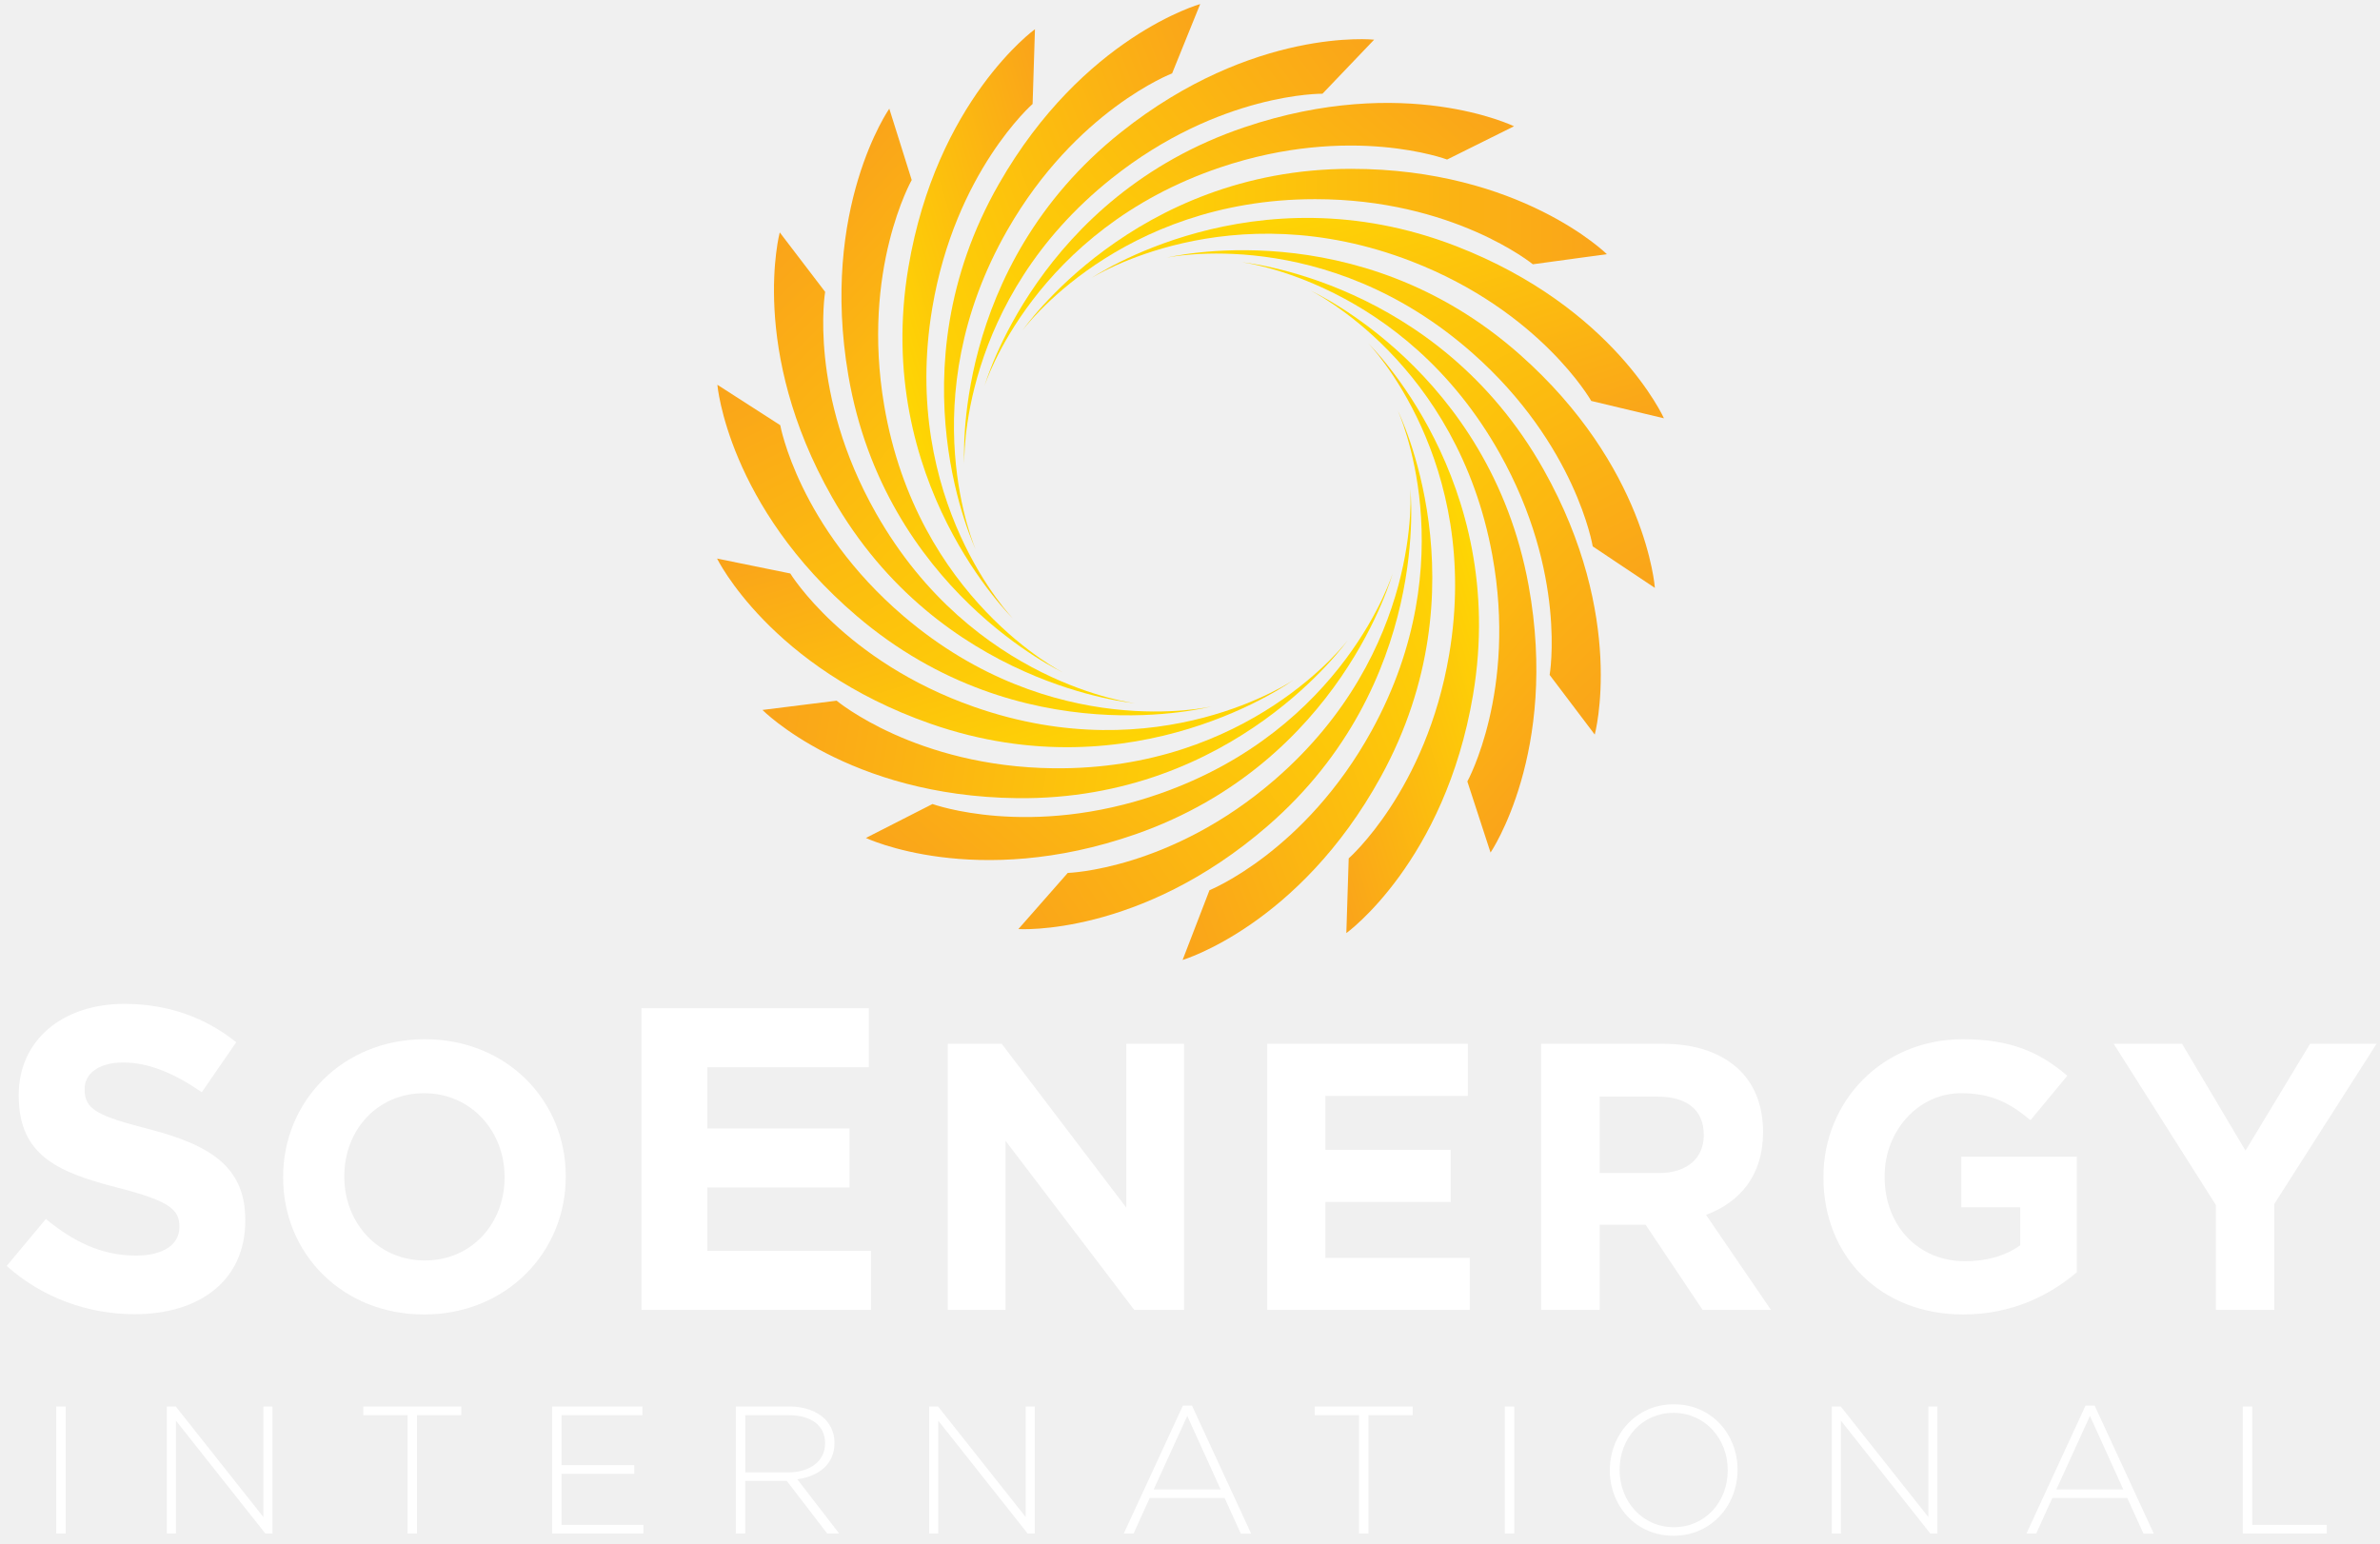
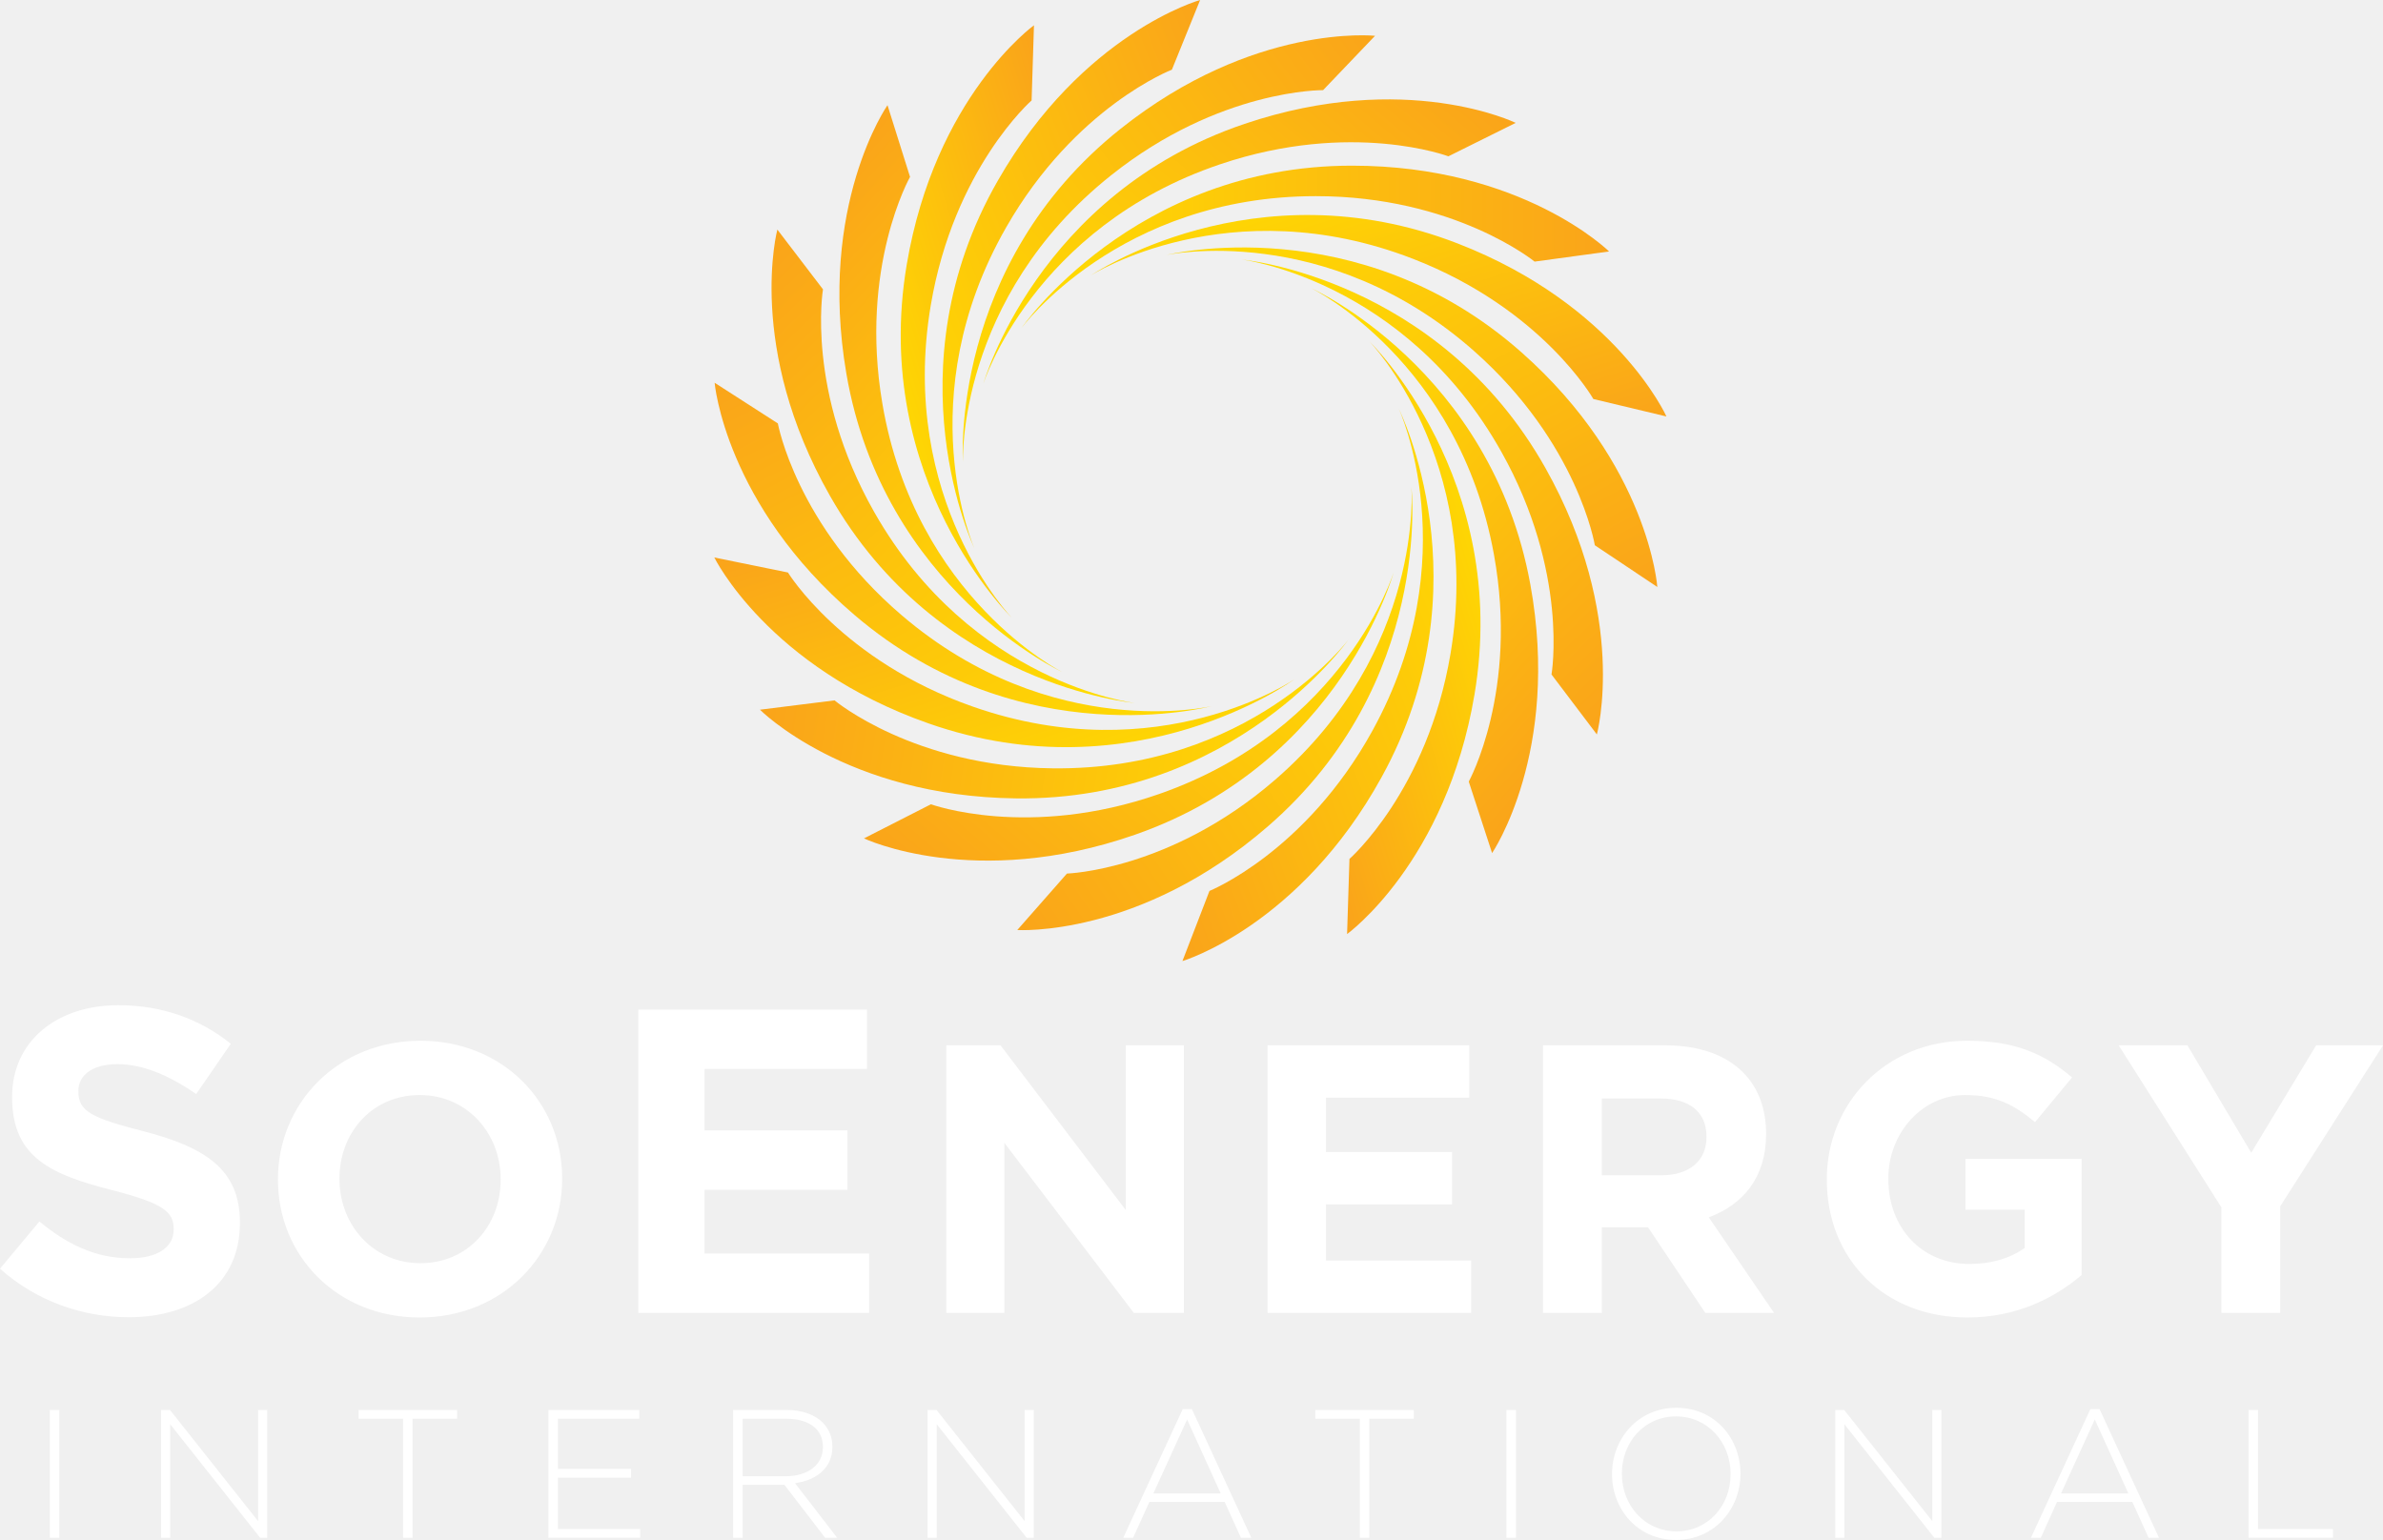
- <svg xmlns="http://www.w3.org/2000/svg" width="293" height="190" viewBox="0 0 293 190">
+ <svg xmlns="http://www.w3.org/2000/svg" viewBox="0 0 291.752 188.582" height="188.582" width="291.752">
  <defs>
-     <linearGradient x1=".303%" y1="50.004%" x2="100.302%" y2="50.004%" id="a">
-       <stop stop-color="#FD0" offset="0%" />
-       <stop stop-color="#FAA41A" offset="100%" />
+     <linearGradient gradientUnits="userSpaceOnUse" gradientTransform="scale(1.90125 .52597)" id="a" y2="58.446" x2="57.857" y1="58.446" x1="20.012">
+       <stop offset="0%" stop-color="#FD0" />
+       <stop offset="100%" stop-color="#FAA41A" />
    </linearGradient>
-     <linearGradient x1="10.952%" y1="-15.714%" x2="100.612%" y2="99.003%" id="b">
-       <stop stop-color="#FD0" offset="0%" />
-       <stop stop-color="#FAA41A" offset="100%" />
+     <linearGradient gradientUnits="userSpaceOnUse" gradientTransform="scale(1.20255 .83157)" id="b" y2="86.546" x2="96.512" y1="29.187" x1="51.681">
+       <stop offset="0%" stop-color="#FD0" />
+       <stop offset="100%" stop-color="#FAA41A" />
    </linearGradient>
-     <linearGradient x1="5.587%" y1="-7.07%" x2="100.767%" y2="98.453%" id="c">
-       <stop stop-color="#FD0" offset="0%" />
-       <stop stop-color="#FAA41A" offset="100%" />
+     <linearGradient gradientUnits="userSpaceOnUse" gradientTransform="scale(1.69022 .59164)" id="c" y2="86.403" x2="69.429" y1="42.398" x1="29.737">
+       <stop offset="0%" stop-color="#FD0" />
+       <stop offset="100%" stop-color="#FAA41A" />
    </linearGradient>
-     <linearGradient x1="-4.68%" y1="72.784%" x2="99.927%" y2="6.623%" id="d">
-       <stop stop-color="#FD0" offset="0%" />
-       <stop stop-color="#FAA41A" offset="100%" />
+     <linearGradient gradientUnits="userSpaceOnUse" gradientTransform="scale(1.36844 .73076)" id="d" y2="20.494" x2="71.838" y1="52.005" x1="22.017">
+       <stop offset="0%" stop-color="#FD0" />
+       <stop offset="100%" stop-color="#FAA41A" />
    </linearGradient>
-     <linearGradient x1="-11.103%" y1="84.256%" x2="100.415%" y2="-1.557%" id="e">
-       <stop stop-color="#FD0" offset="0%" />
-       <stop stop-color="#FAA41A" offset="100%" />
+     <linearGradient gradientUnits="userSpaceOnUse" gradientTransform="scale(.98291 1.01738)" id="e" y2="3.941" x2="82.756" y1="48.019" x1="25.474">
+       <stop offset="0%" stop-color="#FD0" />
+       <stop offset="100%" stop-color="#FAA41A" />
    </linearGradient>
-     <linearGradient x1="64.151%" y1="102.641%" x2="19.702%" y2=".363%" id="f">
-       <stop stop-color="#FD0" offset="0%" />
-       <stop stop-color="#FAA41A" offset="100%" />
+     <linearGradient gradientUnits="userSpaceOnUse" gradientTransform="scale(.62672 1.59562)" id="f" y2="8.543" x2="33.387" y1="53.033" x1="52.722">
+       <stop offset="0%" stop-color="#FD0" />
+       <stop offset="100%" stop-color="#FAA41A" />
    </linearGradient>
-     <linearGradient x1="-14.417%" y1="92.166%" x2="99.037%" y2="-.876%" id="g">
-       <stop stop-color="#FD0" offset="0%" />
-       <stop stop-color="#FAA41A" offset="100%" />
+     <linearGradient gradientUnits="userSpaceOnUse" gradientTransform="scale(.68529 1.45924)" id="g" y2="-.061" x2="86.698" y1="42.759" x1="34.485">
+       <stop offset="0%" stop-color="#FD0" />
+       <stop offset="100%" stop-color="#FAA41A" />
    </linearGradient>
-     <linearGradient x1="23.004%" y1="98.205%" x2="96.325%" y2=".36%" id="h">
-       <stop stop-color="#FD0" offset="0%" />
-       <stop stop-color="#FAA41A" offset="100%" />
+     <linearGradient gradientUnits="userSpaceOnUse" gradientTransform="scale(.4741 2.10924)" id="h" y2="1.828" x2="81.787" y1="35.496" x1="56.558">
+       <stop offset="0%" stop-color="#FD0" />
+       <stop offset="100%" stop-color="#FAA41A" />
    </linearGradient>
-     <linearGradient x1="80.945%" y1="109.033%" x2=".931%" y2="1.02%" id="i">
-       <stop stop-color="#FD0" offset="0%" />
-       <stop stop-color="#FAA41A" offset="100%" />
+     <linearGradient gradientUnits="userSpaceOnUse" gradientTransform="scale(.87548 1.14224)" id="i" y2="25.569" x2="8.749" y1="80.385" x1="49.355">
+       <stop offset="0%" stop-color="#FD0" />
+       <stop offset="100%" stop-color="#FAA41A" />
    </linearGradient>
-     <linearGradient x1="95.264%" y1="104.561%" x2="-.366%" y2="2.12%" id="j">
-       <stop stop-color="#FD0" offset="0%" />
-       <stop stop-color="#FAA41A" offset="100%" />
+     <linearGradient gradientUnits="userSpaceOnUse" gradientTransform="scale(1.7486 .57189)" id="j" y2="121.112" x2="-.012" y1="162.718" x1="38.827">
+       <stop offset="0%" stop-color="#FD0" />
+       <stop offset="100%" stop-color="#FAA41A" />
    </linearGradient>
-     <linearGradient x1="88.844%" y1="115.213%" x2="-1.138%" y2=".345%" id="k">
-       <stop stop-color="#FD0" offset="0%" />
-       <stop stop-color="#FAA41A" offset="100%" />
+     <linearGradient gradientUnits="userSpaceOnUse" gradientTransform="scale(1.22248 .818)" id="k" y2="58.083" x2="-.34" y1="115.237" x1="44.432">
+       <stop offset="0%" stop-color="#FD0" />
+       <stop offset="100%" stop-color="#FAA41A" />
    </linearGradient>
-     <linearGradient x1="99.843%" y1="51.17%" x2="-.009%" y2="46.975%" id="l">
-       <stop stop-color="#FD0" offset="0%" />
-       <stop stop-color="#FAA41A" offset="100%" />
+     <linearGradient gradientUnits="userSpaceOnUse" gradientTransform="scale(1.92477 .51954)" id="l" y2="169.303" x2="3.025" y1="170.874" x1="40.405">
+       <stop offset="0%" stop-color="#FD0" />
+       <stop offset="100%" stop-color="#FAA41A" />
    </linearGradient>
-     <linearGradient x1="105.048%" y1="26.625%" x2=".28%" y2="93.764%" id="m">
-       <stop stop-color="#FD0" offset="0%" />
-       <stop stop-color="#FAA41A" offset="100%" />
+     <linearGradient gradientUnits="userSpaceOnUse" gradientTransform="scale(1.35531 .73784)" id="m" y2="140.532" x2="13.83" y1="108.406" x1="63.961">
+       <stop offset="0%" stop-color="#FD0" />
+       <stop offset="100%" stop-color="#FAA41A" />
    </linearGradient>
-     <linearGradient x1="77.024%" y1="1.944%" x2="3.583%" y2="99.787%" id="n">
-       <stop stop-color="#FD0" offset="0%" />
-       <stop stop-color="#FAA41A" offset="100%" />
+     <linearGradient gradientUnits="userSpaceOnUse" gradientTransform="scale(.47439 2.10797)" id="n" y2="54.427" x2="165.042" y1="20.74" x1="190.327">
+       <stop offset="0%" stop-color="#FD0" />
+       <stop offset="100%" stop-color="#FAA41A" />
    </linearGradient>
-     <linearGradient x1="111.953%" y1="14.838%" x2="-.507%" y2="101.719%" id="o">
-       <stop stop-color="#FD0" offset="0%" />
-       <stop stop-color="#FAA41A" offset="100%" />
+     <linearGradient gradientUnits="userSpaceOnUse" gradientTransform="scale(.94414 1.05916)" id="o" y2="108.895" x2="39.281" y1="64.384" x1="96.897">
+       <stop offset="0%" stop-color="#FD0" />
+       <stop offset="100%" stop-color="#FAA41A" />
    </linearGradient>
-     <linearGradient x1="114.978%" y1="6.749%" x2="1.991%" y2="100.033%" id="p">
-       <stop stop-color="#FD0" offset="0%" />
-       <stop stop-color="#FAA41A" offset="100%" />
+     <linearGradient gradientUnits="userSpaceOnUse" gradientTransform="scale(.6743 1.48303)" id="p" y2="79.712" x2="86.257" y1="37.183" x1="137.768">
+       <stop offset="0%" stop-color="#FD0" />
+       <stop offset="100%" stop-color="#FAA41A" />
    </linearGradient>
-     <linearGradient x1="34.801%" y1="-3.524%" x2="81.2%" y2="98.908%" id="q">
-       <stop stop-color="#FD0" offset="0%" />
-       <stop stop-color="#FAA41A" offset="100%" />
+     <linearGradient gradientUnits="userSpaceOnUse" gradientTransform="scale(.63362 1.57824)" id="q" y2="66.03" x2="151.326" y1="21.138" x1="130.991">
+       <stop offset="0%" stop-color="#FD0" />
+       <stop offset="100%" stop-color="#FAA41A" />
    </linearGradient>
-     <linearGradient x1="19.601%" y1="-8.391%" x2="99.412%" y2="99.532%" id="r">
-       <stop stop-color="#FD0" offset="0%" />
-       <stop stop-color="#FAA41A" offset="100%" />
+     <linearGradient gradientUnits="userSpaceOnUse" gradientTransform="scale(.87192 1.1469)" id="r" y2="78.619" x2="124.752" y1="23.895" x1="84.283">
+       <stop offset="0%" stop-color="#FD0" />
+       <stop offset="100%" stop-color="#FAA41A" />
    </linearGradient>
  </defs>
  <g fill="none">
-     <path d="M.823 155.863l4.824-5.784c3.34 2.76 6.84 4.51 11.082 4.51 3.34 0 5.355-1.326 5.355-3.502v-.106c0-2.07-1.273-3.13-7.477-4.722-7.476-1.911-12.3-3.98-12.3-11.358v-.106c0-6.74 5.409-11.197 12.99-11.197 5.407 0 10.02 1.697 13.784 4.724l-4.24 6.155c-3.288-2.282-6.522-3.662-9.65-3.662s-4.772 1.433-4.772 3.237v.106c0 2.441 1.591 3.237 8.006 4.882 7.528 1.963 11.77 4.67 11.77 11.144v.106c0 7.376-5.619 11.516-13.626 11.516-5.62.001-11.292-1.962-15.746-5.943zm34.032-10.875v-.094c0-9.314 7.341-16.944 17.443-16.944 10.101 0 17.35 7.537 17.35 16.85v.094c0 9.316-7.34 16.945-17.443 16.945-10.101 0-17.35-7.536-17.35-16.851zm27.264 0v-.094c0-5.617-4.115-10.297-9.914-10.297-5.8 0-9.82 4.588-9.82 10.204v.093c0 5.616 4.115 10.297 9.913 10.297 5.8 0 9.82-4.587 9.82-10.203zM78.97 124.13h27.994v7.269H87.082v7.535h17.497v7.271H87.082v7.801h20.148v7.27H78.97zm37.707 4.383h6.642l15.339 20.173v-20.173h7.107v32.764h-6.126l-15.853-20.828v20.828h-7.109zm39.335 0h24.693v6.412h-17.538v6.647h15.432v6.413h-15.432v6.88h17.772v6.413h-24.927zm33.72 0h14.965c4.164 0 7.391 1.17 9.541 3.324 1.824 1.825 2.808 4.4 2.808 7.488v.094c0 5.29-2.853 8.612-7.016 10.156l7.995 11.702h-8.417l-7.016-10.484h-5.657v10.484h-7.203v-32.764zm14.497 15.913c3.51 0 5.52-1.872 5.52-4.634v-.094c0-3.09-2.15-4.681-5.659-4.681h-7.154v9.408h7.293v.001zm20.253.562v-.094c0-9.314 7.25-16.944 17.163-16.944 5.895 0 9.446 1.591 12.862 4.494l-4.535 5.475c-2.526-2.106-4.772-3.322-8.56-3.322-5.237 0-9.399 4.634-9.399 10.204v.093c0 5.99 4.113 10.391 9.914 10.391 2.62 0 4.958-.655 6.782-1.966v-4.681h-7.25v-6.225h14.216v14.23c-3.366 2.855-7.995 5.194-13.982 5.194-10.197.002-17.211-7.16-17.211-16.85zm48.312 3.37l-12.58-19.845h8.417l7.811 13.153 7.95-13.153h8.183l-12.581 19.705v13.059h-7.2zM6.923 173.166h1.161v15.647h-1.16zm13.62 0h1.094l10.787 13.612v-13.612h1.117v15.647h-.87L21.66 174.91v13.903h-1.117zm29.63 1.072h-5.45v-1.072h12.061v1.072h-5.45v14.575h-1.16v-14.575zm17.795-1.072h11.121v1.072h-9.96v6.148h8.955v1.072h-8.955v6.281H79.2v1.073H67.968zm22.619 0h6.565c1.92 0 3.461.603 4.4 1.542a4.127 4.127 0 0 1 1.182 2.906v.044c0 2.616-1.943 4.113-4.578 4.47l5.159 6.685h-1.473l-4.981-6.483h-5.114v6.483h-1.162v-15.647h.002zm6.432 8.115c2.612 0 4.556-1.32 4.556-3.577v-.046c0-2.1-1.654-3.42-4.489-3.42H91.75v7.041h5.27v.002zm17.371-8.115h1.093l10.788 13.612v-13.612h1.117v15.647h-.871l-11.01-13.903v13.903h-1.117zm31.237-.112h1.116l7.28 15.76h-1.272l-1.988-4.382h-9.223l-1.988 4.381h-1.205l7.28-15.759zm4.645 10.328l-4.109-9.053-4.132 9.053h8.24zm17.034-9.144h-5.449v-1.072h12.058v1.072h-5.448v14.575h-1.161v-14.575zm17.95-1.072h1.164v15.647h-1.164zm12.929 7.868v-.044c0-4.27 3.149-8.093 7.882-8.093 4.736 0 7.84 3.778 7.84 8.048.022.022.022.022 0 .045 0 4.268-3.15 8.092-7.883 8.092-4.734 0-7.84-3.778-7.84-8.048zm14.515 0v-.044c0-3.867-2.813-7.04-6.677-7.04-3.864 0-6.633 3.129-6.633 6.995v.045c0 3.866 2.813 7.041 6.677 7.041 3.864 0 6.633-3.13 6.633-6.997zm12.814-7.868h1.096l10.787 13.612v-13.612h1.116v15.647h-.87l-11.01-13.903v13.903h-1.118v-15.647zm31.238-.112h1.117l7.28 15.76h-1.273l-1.988-4.382h-9.223l-1.988 4.381h-1.203l7.278-15.759zm4.645 10.328l-4.107-9.053-4.132 9.053h8.24zm14.713-10.216h1.163v14.573h9.178v1.073h-10.342z" fill="#FFF" />
-     <path d="M37.829 40.693S49.707 24.52 73.876 24.52c16.987 0 26.792 8.017 26.792 8.017l9.116-1.243S99.151 20.787 78.293 20.787c-26.791.001-40.464 19.906-40.464 19.906z" fill="url(#a)" transform="translate(88.038)" />
-     <path d="M55.564 31.727s19.6-4.244 37.709 11.777c12.726 11.261 14.768 23.768 14.768 23.768l7.651 5.111s-1.015-14.92-16.641-28.746c-20.074-17.76-43.487-11.91-43.487-11.91z" fill="url(#b)" transform="translate(88.038)" />
-     <path d="M46.324 34.232s16.914-10.782 39.452-2.038c15.839 6.146 22.085 17.17 22.085 17.17l8.948 2.137s-6.121-13.643-25.566-21.188c-24.982-9.695-44.919 3.919-44.919 3.919z" fill="url(#c)" transform="translate(88.038)" />
-     <path d="M33.18 47.475s6.086-19.125 28.987-26.857c16.096-5.435 27.946-.976 27.946-.976l8.24-4.095s-13.434-6.55-33.191.121C39.776 24.24 33.179 47.475 33.179 47.475z" fill="url(#d)" transform="translate(88.038)" />
-     <path d="M30.677 57.081s-.768-20.057 18.145-35.12c13.291-10.586 25.95-10.422 25.95-10.422l6.36-6.654S66.274 3.29 49.957 16.289c-20.965 16.695-19.28 40.792-19.28 40.792z" fill="url(#e)" transform="translate(88.038)" />
-     <path d="M42.815 82.788s-17.928-8.996-21.997-32.84c-2.86-16.759 3.384-27.784 3.384-27.784l-2.76-8.784S12.887 25.64 16.4 46.215c4.51 26.437 26.415 36.573 26.415 36.573z" fill="url(#f)" transform="translate(88.038)" />
-     <path d="M32.08 67.657s-8.115-18.358 3.907-39.344C44.433 13.562 56.26 9.035 56.26 9.035L59.717.5S45.32 4.511 34.95 22.62c-13.327 23.264-2.87 45.037-2.87 45.037z" fill="url(#g)" transform="translate(88.038)" />
-     <path d="M36.679 76.173s-13.96-14.41-9.944-38.264c2.82-16.767 12.35-25.11 12.35-25.11l.29-9.204s-12.118 8.748-15.583 29.334C19.341 59.372 36.68 76.173 36.68 76.173z" fill="url(#h)" transform="translate(88.038)" />
-     <path d="M51.675 86.58S31.76 84.238 19.818 63.208c-8.394-14.78-6.274-27.275-6.274-27.275l-5.586-7.318s-3.87 14.446 6.432 32.59c13.24 23.317 37.285 25.377 37.285 25.377z" fill="url(#i)" transform="translate(88.038)" />
-     <path d="M71.257 83.688s-16.55 11.338-39.361 3.346C15.863 81.418 9.254 70.608 9.254 70.608L.239 68.77s6.569 13.432 26.252 20.327c25.29 8.859 44.766-5.408 44.766-5.408z" fill="url(#j)" transform="translate(88.038)" />
-     <path d="M61.102 86.979S41.58 91.56 23.197 75.859C10.273 64.818 8.017 52.35 8.017 52.35l-7.74-4.978S1.55 62.275 17.416 75.825c20.38 17.41 43.687 11.154 43.687 11.154z" fill="url(#k)" transform="translate(88.038)" />
-     <path d="M77.883 78.825S65.825 94.865 41.657 94.59c-16.986-.193-26.699-8.322-26.699-8.322l-9.13 1.142s10.515 10.624 31.368 10.86c26.788.305 40.687-19.446 40.687-19.446z" fill="url(#l)" transform="translate(88.038)" />
-     <path d="M83.414 70.586s-5.896 19.185-28.718 27.148c-16.04 5.598-27.935 1.257-27.935 1.257l-8.199 4.179s13.497 6.416 33.189-.454c25.301-8.83 31.663-32.13 31.663-32.13z" fill="url(#m)" transform="translate(88.038)" />
-     <path d="M80.444 42.31s13.953 14.419 9.924 38.268C87.533 97.342 78 105.683 78 105.683l-.291 9.202s12.12-8.742 15.597-29.323c4.467-26.442-12.863-43.253-12.863-43.253z" fill="url(#n)" transform="translate(88.038)" />
-     <path d="M85.585 60.142S87.18 80.15 68.909 95.983c-12.843 11.13-25.5 11.494-25.5 11.494l-6.077 6.913s14.91.974 30.677-12.688c20.257-17.554 17.576-41.56 17.576-41.56z" fill="url(#o)" transform="translate(88.038)" />
-     <path d="M84.052 50.581S92.474 68.8 80.81 89.986c-8.2 14.89-19.949 19.616-19.949 19.616l-3.31 8.59s14.326-4.25 24.391-22.533c12.93-23.485 2.111-45.078 2.111-45.078z" fill="url(#p)" transform="translate(88.038)" />
-     <path d="M73.334 35.798s18.026 8.797 22.353 32.598c3.043 16.725-3.081 27.818-3.081 27.818l2.856 8.753s8.422-12.353 4.685-32.887c-4.798-26.384-26.813-36.282-26.813-36.282z" fill="url(#q)" transform="translate(88.038)" />
-     <path d="M64.822 32.285s19.907 2.431 31.758 23.513c8.33 14.817 6.157 27.3 6.157 27.3l5.553 7.342s3.933-14.426-6.292-32.618C88.86 34.452 64.822 32.285 64.822 32.285z" fill="url(#r)" transform="translate(88.038)" />
+     <path d="M0 155.363l4.824-5.784c3.34 2.76 6.84 4.51 11.082 4.51 3.34 0 5.355-1.326 5.355-3.502v-.106c0-2.07-1.273-3.13-7.477-4.722-7.476-1.911-12.3-3.98-12.3-11.358v-.106c0-6.74 5.409-11.197 12.99-11.197 5.407 0 10.02 1.697 13.784 4.724l-4.24 6.155c-3.288-2.282-6.522-3.662-9.65-3.662s-4.772 1.433-4.772 3.237v.106c0 2.441 1.591 3.237 8.006 4.882 7.528 1.963 11.77 4.67 11.77 11.144v.106c0 7.376-5.619 11.516-13.626 11.516-5.62.001-11.292-1.962-15.746-5.943zm34.032-10.875v-.094c0-9.314 7.341-16.944 17.443-16.944 10.101 0 17.35 7.537 17.35 16.85v.094c0 9.316-7.34 16.945-17.443 16.945-10.101 0-17.35-7.536-17.35-16.851zm27.264 0v-.094c0-5.617-4.115-10.297-9.914-10.297-5.8 0-9.82 4.588-9.82 10.204v.093c0 5.616 4.115 10.297 9.913 10.297 5.8 0 9.82-4.587 9.82-10.203zm16.851-20.858h27.994v7.269H86.259v7.535h17.497v7.271H86.259v7.801h20.148v7.27h-28.26zm37.707 4.383h6.642l15.339 20.173v-20.173h7.107v32.764h-6.126l-15.853-20.828v20.828h-7.109zm39.335 0h24.693v6.412h-17.538v6.647h15.432v6.413h-15.432v6.88h17.772v6.413h-24.927zm33.72 0h14.965c4.164 0 7.391 1.17 9.541 3.324 1.824 1.825 2.808 4.4 2.808 7.488v.094c0 5.29-2.853 8.612-7.016 10.156l7.995 11.702h-8.417l-7.016-10.484h-5.657v10.484h-7.203zm14.497 15.913c3.51 0 5.52-1.872 5.52-4.634v-.094c0-3.09-2.15-4.681-5.659-4.681h-7.154v9.408h7.293zm20.253.562v-.094c0-9.314 7.25-16.944 17.163-16.944 5.895 0 9.446 1.591 12.862 4.494l-4.535 5.475c-2.526-2.106-4.772-3.322-8.56-3.322-5.237 0-9.399 4.634-9.399 10.204v.093c0 5.99 4.113 10.391 9.914 10.391 2.62 0 4.958-.655 6.782-1.966v-4.681h-7.25v-6.225h14.216v14.23c-3.366 2.855-7.995 5.194-13.982 5.194-10.197.002-17.211-7.16-17.211-16.85zm48.312 3.37l-12.58-19.845h8.417l7.811 13.153 7.95-13.153h8.183l-12.581 19.705v13.059h-7.2zM6.1 172.666h1.161v15.647h-1.16zm13.62 0h1.094l10.787 13.612v-13.612h1.117v15.647h-.87L20.837 174.41v13.903H19.72zm29.63 1.072H43.9v-1.072h12.061v1.072h-5.45v14.575h-1.16v-14.575zm17.795-1.072h11.121v1.072h-9.96v6.148h8.955v1.072h-8.955v6.281h10.071v1.073H67.145zm22.619 0h6.565c1.92 0 3.461.603 4.4 1.542a4.127 4.127 0 0 1 1.182 2.906v.044c0 2.616-1.943 4.113-4.578 4.47l5.159 6.685h-1.473l-4.981-6.483h-5.114v6.483h-1.162v-15.647zm6.432 8.115c2.612 0 4.556-1.32 4.556-3.577v-.046c0-2.1-1.654-3.42-4.489-3.42h-5.336v7.041h5.27v.002zm17.371-8.115h1.093l10.788 13.612v-13.612h1.117v15.647h-.871l-11.01-13.903v13.903h-1.117zm31.237-.112h1.116l7.28 15.76h-1.272l-1.988-4.382h-9.223l-1.988 4.381h-1.205zm4.645 10.328l-4.109-9.053-4.132 9.053h8.24zm17.034-9.144h-5.449v-1.072h12.058v1.072h-5.448v14.575h-1.161zm17.95-1.072h1.164v15.647h-1.164zm12.929 7.868v-.044c0-4.27 3.149-8.093 7.882-8.093 4.736 0 7.84 3.778 7.84 8.048.022.022.022.022 0 .045 0 4.268-3.15 8.092-7.883 8.092-4.734 0-7.84-3.778-7.84-8.048zm14.515 0v-.044c0-3.867-2.813-7.04-6.677-7.04-3.864 0-6.633 3.129-6.633 6.995v.045c0 3.866 2.813 7.041 6.677 7.041 3.864 0 6.633-3.13 6.633-6.997zm12.814-7.868h1.096l10.787 13.612v-13.612h1.116v15.647h-.87l-11.01-13.903v13.903h-1.118v-15.647zm31.238-.112h1.117l7.28 15.76h-1.273l-1.988-4.382h-9.223l-1.988 4.381h-1.203zm4.645 10.328l-4.107-9.053-4.132 9.053h8.24zm14.713-10.216h1.163v14.573h9.178v1.073h-10.342z" fill="#fff" />
+     <path transform="translate(87.215 -.5)" d="M37.829 40.693S49.707 24.52 73.876 24.52c16.987 0 26.792 8.017 26.792 8.017l9.116-1.243S99.151 20.787 78.293 20.787c-26.791.001-40.464 19.906-40.464 19.906z" fill="url(#a)" />
+     <path transform="translate(87.215 -.5)" d="M55.564 31.727s19.6-4.244 37.709 11.777c12.726 11.261 14.768 23.768 14.768 23.768l7.651 5.111s-1.015-14.92-16.641-28.746c-20.074-17.76-43.487-11.91-43.487-11.91z" fill="url(#b)" />
+     <path transform="translate(87.215 -.5)" d="M46.324 34.232s16.914-10.782 39.452-2.038c15.839 6.146 22.085 17.17 22.085 17.17l8.948 2.137s-6.121-13.643-25.566-21.188c-24.982-9.695-44.919 3.919-44.919 3.919z" fill="url(#c)" />
+     <path transform="translate(87.215 -.5)" d="M33.18 47.475s6.086-19.125 28.987-26.857c16.096-5.435 27.946-.976 27.946-.976l8.24-4.095s-13.434-6.55-33.191.121C39.776 24.24 33.179 47.475 33.179 47.475z" fill="url(#d)" />
+     <path transform="translate(87.215 -.5)" d="M30.677 57.081s-.768-20.057 18.145-35.12c13.291-10.586 25.95-10.422 25.95-10.422l6.36-6.654S66.274 3.29 49.957 16.289c-20.965 16.695-19.28 40.792-19.28 40.792z" fill="url(#e)" />
+     <path transform="translate(87.215 -.5)" d="M42.815 82.788s-17.928-8.996-21.997-32.84c-2.86-16.759 3.384-27.784 3.384-27.784l-2.76-8.784S12.887 25.64 16.4 46.215c4.51 26.437 26.415 36.573 26.415 36.573z" fill="url(#f)" />
+     <path transform="translate(87.215 -.5)" d="M32.08 67.657s-8.115-18.358 3.907-39.344C44.433 13.562 56.26 9.035 56.26 9.035L59.717.5S45.32 4.511 34.95 22.62c-13.327 23.264-2.87 45.037-2.87 45.037z" fill="url(#g)" />
+     <path transform="translate(87.215 -.5)" d="M36.679 76.173s-13.96-14.41-9.944-38.264c2.82-16.767 12.35-25.11 12.35-25.11l.29-9.204s-12.118 8.748-15.583 29.334C19.341 59.372 36.68 76.173 36.68 76.173z" fill="url(#h)" />
+     <path transform="translate(87.215 -.5)" d="M51.675 86.58S31.76 84.238 19.818 63.208c-8.394-14.78-6.274-27.275-6.274-27.275l-5.586-7.318s-3.87 14.446 6.432 32.59c13.24 23.317 37.285 25.377 37.285 25.377z" fill="url(#i)" />
+     <path transform="translate(87.215 -.5)" d="M71.257 83.688s-16.55 11.338-39.361 3.346C15.863 81.418 9.254 70.608 9.254 70.608L.239 68.77s6.569 13.432 26.252 20.327c25.29 8.859 44.766-5.408 44.766-5.408z" fill="url(#j)" />
+     <path transform="translate(87.215 -.5)" d="M61.102 86.979S41.58 91.56 23.197 75.859C10.273 64.818 8.017 52.35 8.017 52.35l-7.74-4.978S1.55 62.275 17.416 75.825c20.38 17.41 43.687 11.154 43.687 11.154z" fill="url(#k)" />
+     <path transform="translate(87.215 -.5)" d="M77.883 78.825S65.825 94.865 41.657 94.59c-16.986-.193-26.699-8.322-26.699-8.322l-9.13 1.142s10.515 10.624 31.368 10.86c26.788.305 40.687-19.446 40.687-19.446z" fill="url(#l)" />
+     <path transform="translate(87.215 -.5)" d="M83.414 70.586s-5.896 19.185-28.718 27.148c-16.04 5.598-27.935 1.257-27.935 1.257l-8.199 4.179s13.497 6.416 33.189-.454c25.301-8.83 31.663-32.13 31.663-32.13z" fill="url(#m)" />
+     <path transform="translate(87.215 -.5)" d="M80.444 42.31s13.953 14.419 9.924 38.268C87.533 97.342 78 105.683 78 105.683l-.291 9.202s12.12-8.742 15.597-29.323c4.467-26.442-12.863-43.253-12.863-43.253z" fill="url(#n)" />
+     <path transform="translate(87.215 -.5)" d="M85.585 60.142S87.18 80.15 68.909 95.983c-12.843 11.13-25.5 11.494-25.5 11.494l-6.077 6.913s14.91.974 30.677-12.688c20.257-17.554 17.576-41.56 17.576-41.56z" fill="url(#o)" />
+     <path transform="translate(87.215 -.5)" d="M84.052 50.581S92.474 68.8 80.81 89.986c-8.2 14.89-19.949 19.616-19.949 19.616l-3.31 8.59s14.326-4.25 24.391-22.533c12.93-23.485 2.111-45.078 2.111-45.078z" fill="url(#p)" />
+     <path transform="translate(87.215 -.5)" d="M73.334 35.798s18.026 8.797 22.353 32.598c3.043 16.725-3.081 27.818-3.081 27.818l2.856 8.753s8.422-12.353 4.685-32.887c-4.798-26.384-26.813-36.282-26.813-36.282z" fill="url(#q)" />
+     <path transform="translate(87.215 -.5)" d="M64.822 32.285s19.907 2.431 31.758 23.513c8.33 14.817 6.157 27.3 6.157 27.3l5.553 7.342s3.933-14.426-6.292-32.618C88.86 34.452 64.822 32.285 64.822 32.285z" fill="url(#r)" />
  </g>
</svg>
